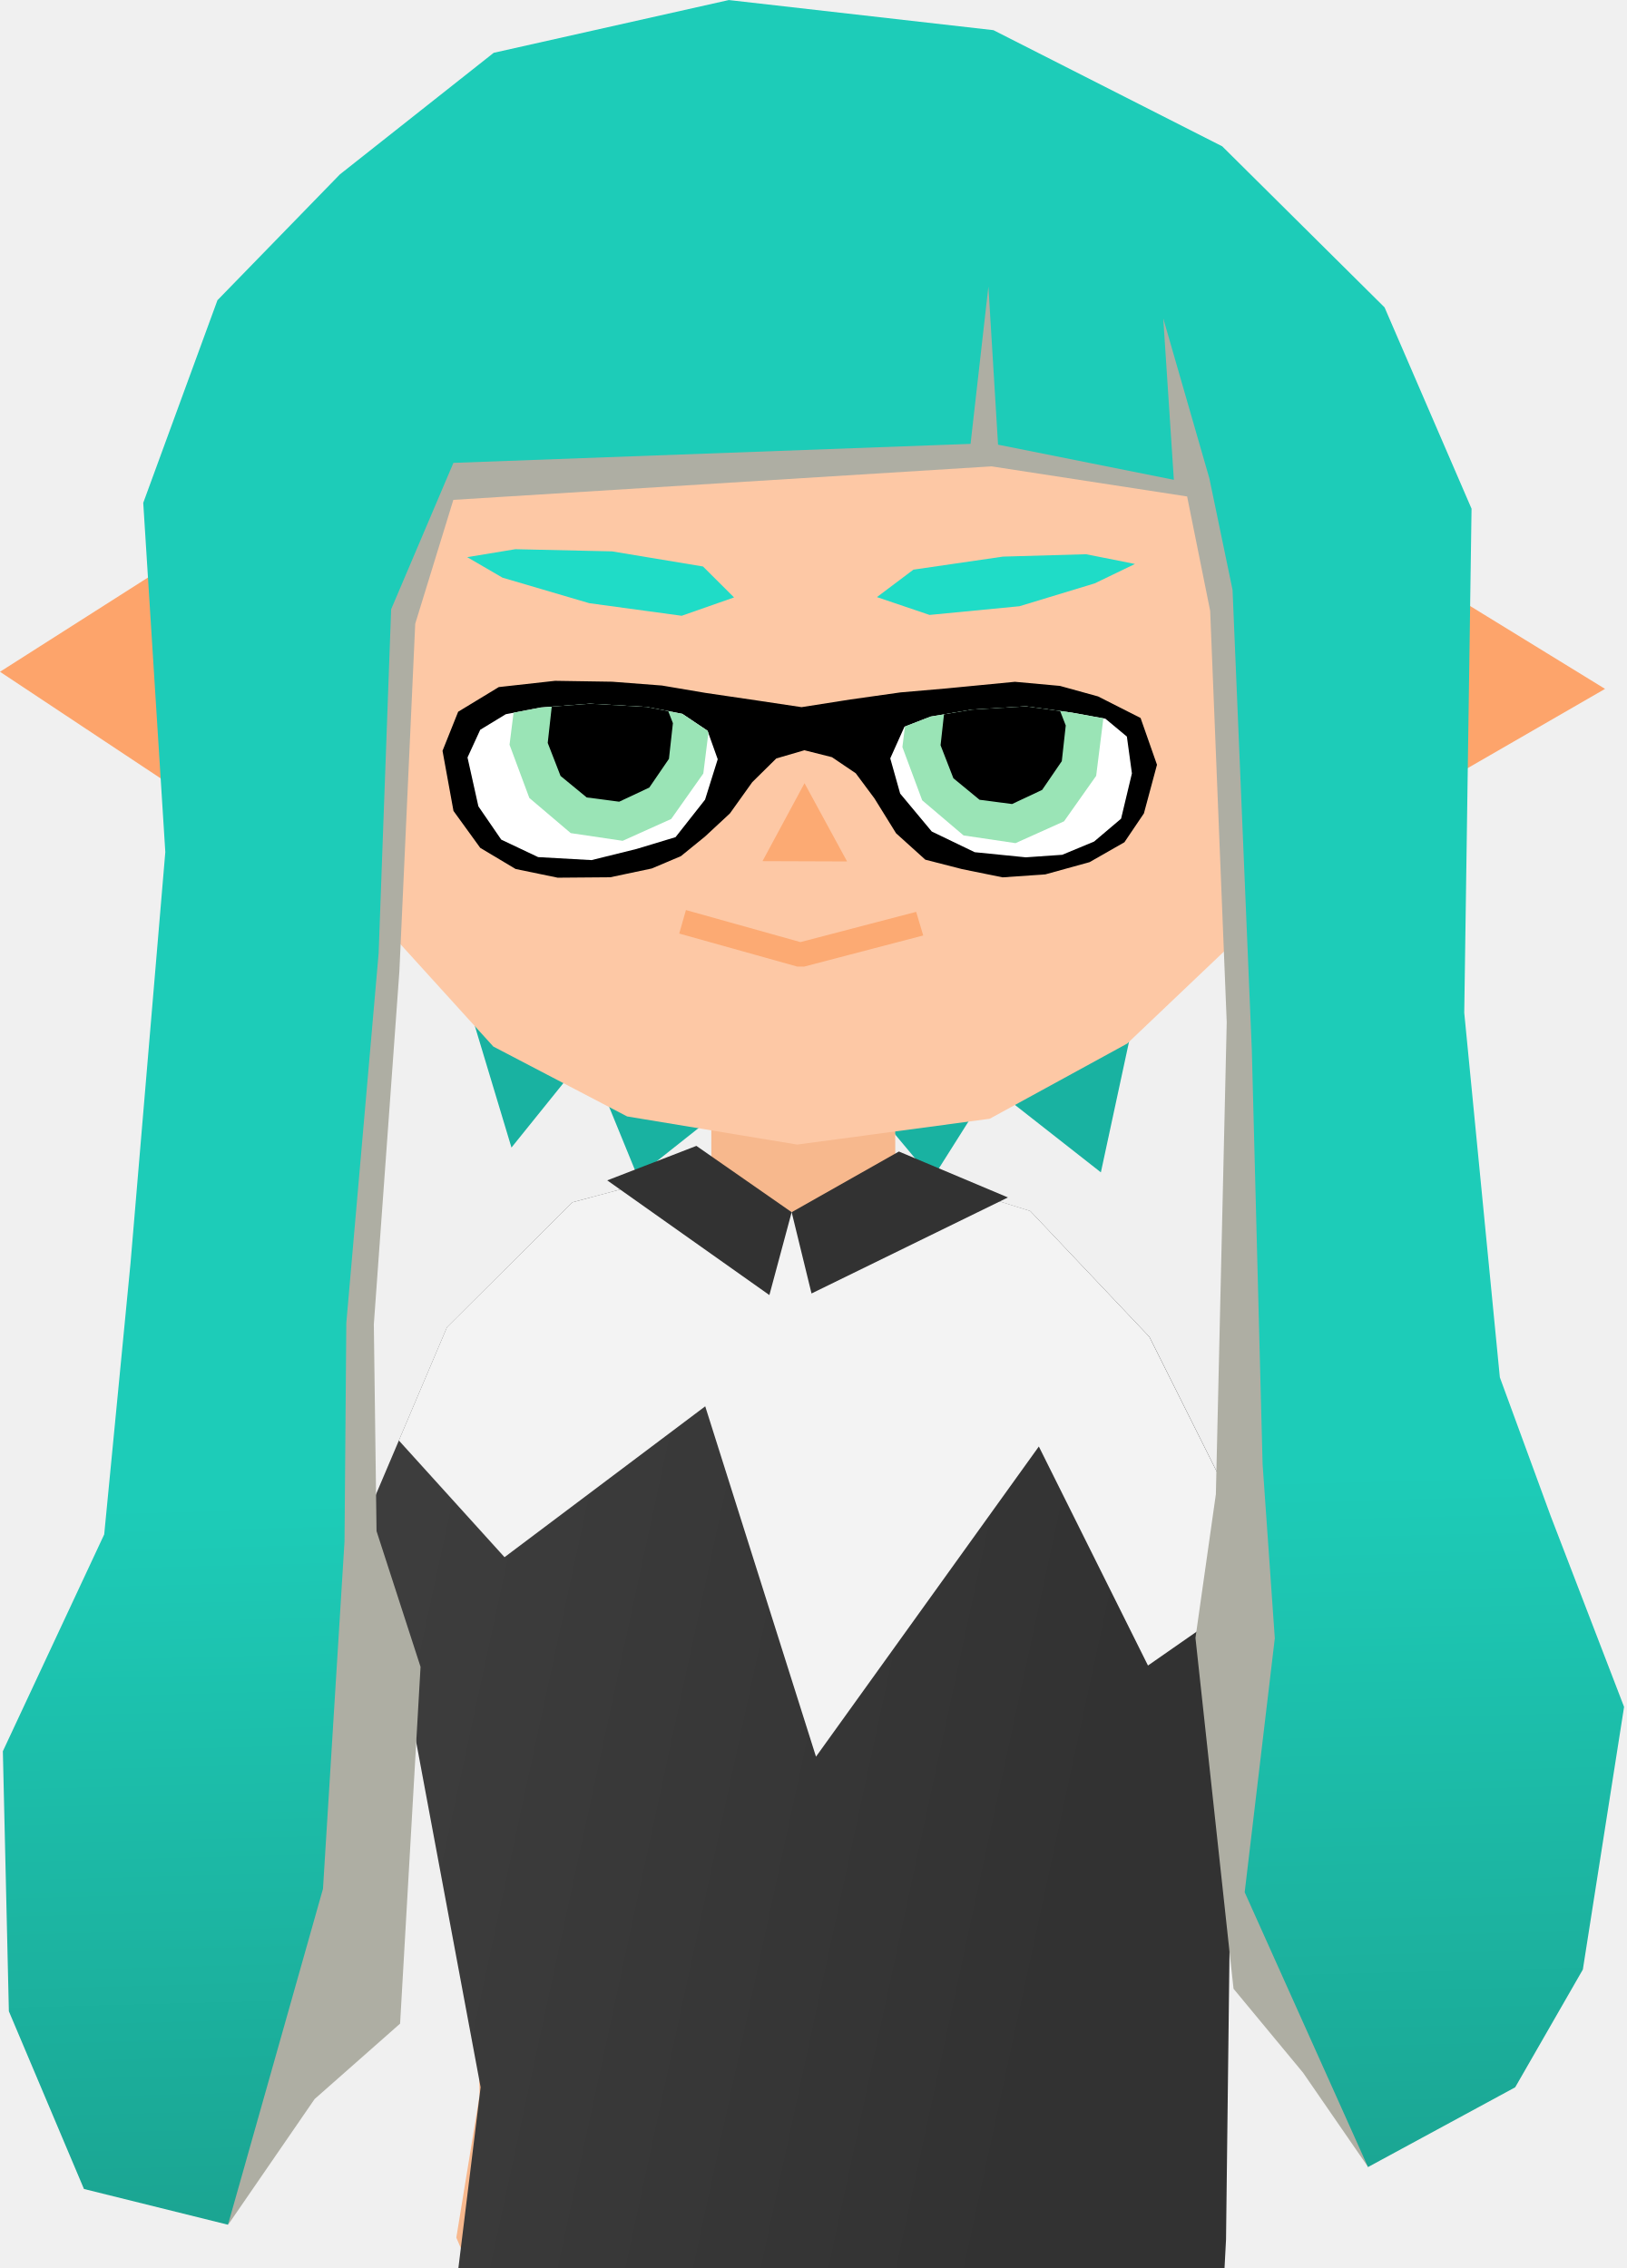
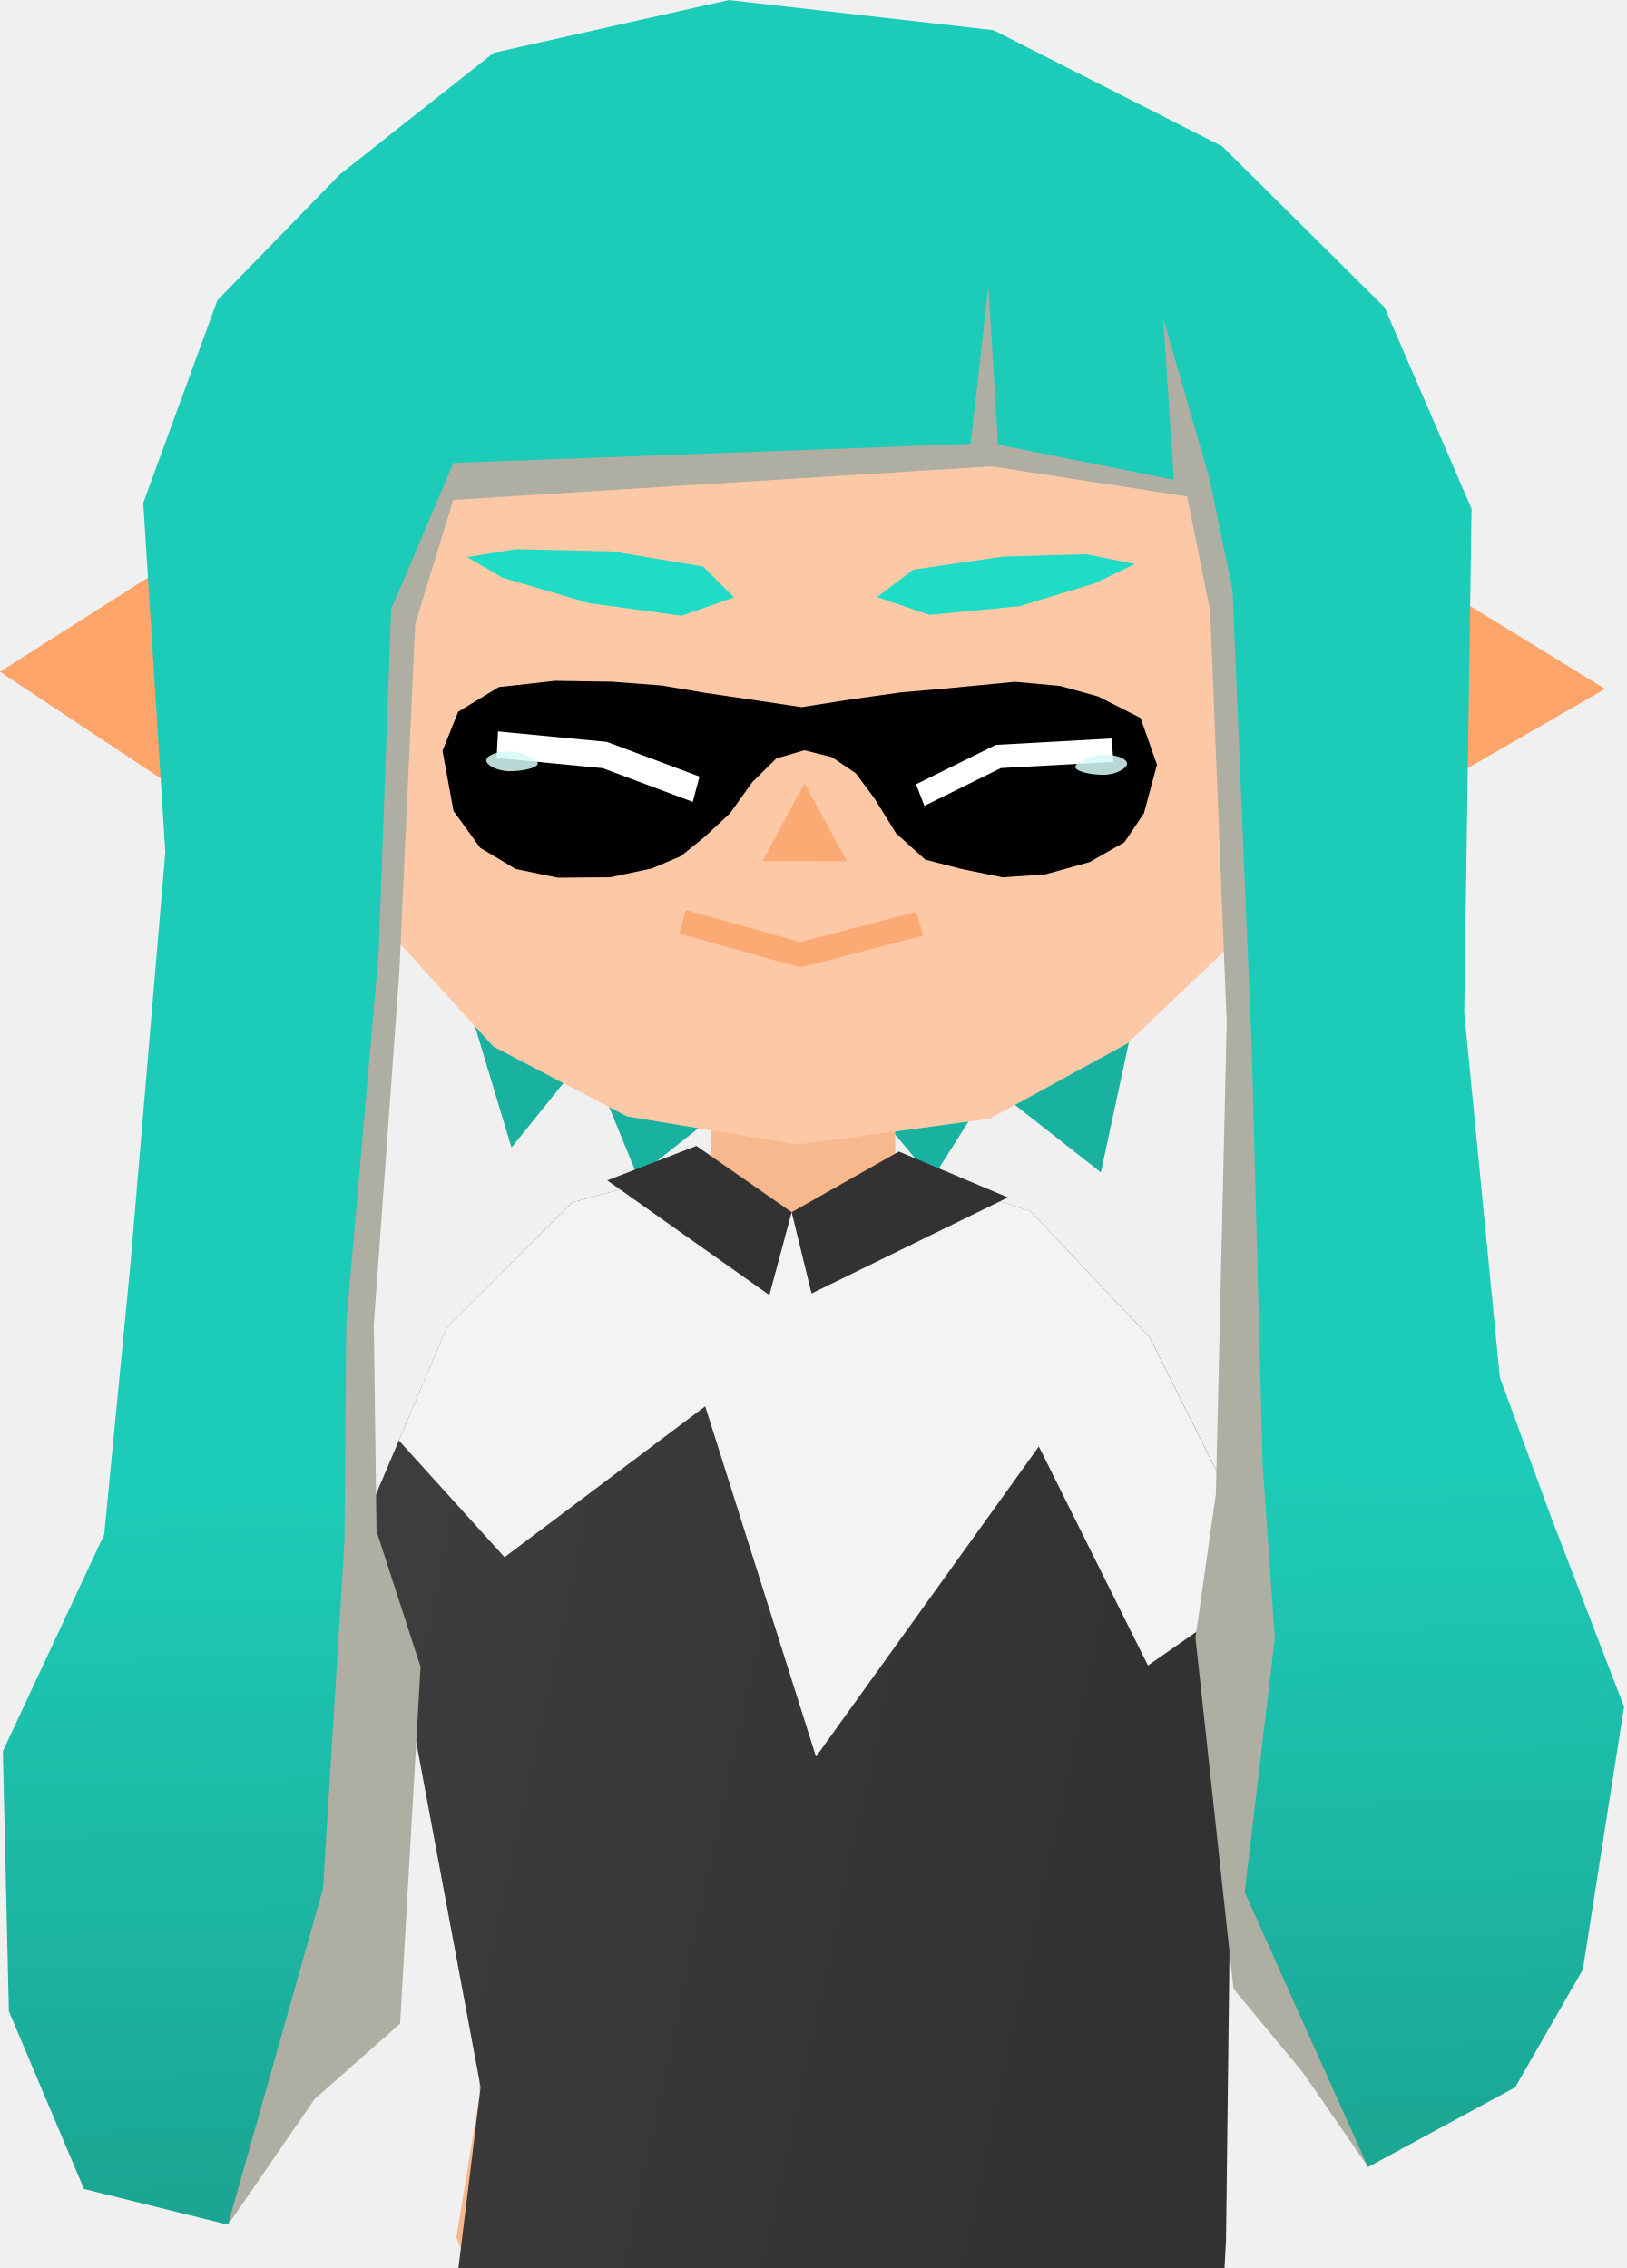
<svg xmlns="http://www.w3.org/2000/svg" xmlns:xlink="http://www.w3.org/1999/xlink" width="443" height="618" viewBox="0 0 443 618" version="1.1" id="summatia">
  <defs id="defs1">
    <clipPath clipPathUnits="userSpaceOnUse" id="clipPath36">
      <path id="path37" style="display:inline;fill:#ffffff;stroke-width:1.13;stroke-linecap:square;stroke-miterlimit:1.5;paint-order:fill markers stroke" d="m 35.738,34.887 c -0.122,0.142 -0.169,0.229 -0.181,0.4 -0.012,0.171 0.033,0.357 0.147,0.462 0.115,0.105 0.276,0.17 0.426,0.186 0.15,0.016 0.306,0.034 0.514,-0.004 0.208,-0.038 0.506,-0.333 0.573,-0.542 0.067,-0.21 0.012,-0.309 -0.162,-0.454 -0.174,-0.145 -0.554,-0.244 -0.813,-0.225 -0.259,0.019 -0.383,0.035 -0.505,0.178 z" />
    </clipPath>
    <clipPath clipPathUnits="userSpaceOnUse" id="clipPath35">
      <path id="path36" style="display:inline;fill:#ffffff;stroke-width:1.182;stroke-linecap:square;stroke-miterlimit:1.5;paint-order:fill markers stroke" d="m 36.054,35.78 c 0.13,0.101 0.288,0.131 0.491,0.148 0.203,0.017 0.42,-0.003 0.586,-0.08 0.166,-0.076 0.257,-0.232 0.336,-0.352 0.078,-0.12 0.084,-0.285 -0.004,-0.441 -0.088,-0.156 -0.266,-0.271 -0.504,-0.325 -0.239,-0.054 -0.632,0.019 -0.828,0.134 -0.195,0.115 -0.294,0.24 -0.291,0.407 0.003,0.167 0.085,0.408 0.215,0.509 z" />
    </clipPath>
    <linearGradient xlink:href="#linearGradient44464" id="linearGradient44466" x1="67.294" y1="46.408" x2="82.015" y2="42.96" gradientUnits="userSpaceOnUse" gradientTransform="matrix(-16.59795,0.8676805,0.8676834,16.5979,2315.851,228.58)" />
    <linearGradient id="linearGradient44464">
      <stop style="stop-color:#333333;stop-opacity:1;" offset="0" id="stop44460" />
      <stop style="stop-color:#212121;stop-opacity:1;" offset="1" id="stop44462" />
    </linearGradient>
    <linearGradient xlink:href="#linearGradient44480" id="linearGradient44482" x1="80.828" y1="42.901" x2="93.083" y2="54.099" gradientUnits="userSpaceOnUse" gradientTransform="matrix(-16.59795,0.8676805,0.8676834,16.5979,2315.851,228.58)" />
    <linearGradient id="linearGradient44480">
      <stop style="stop-color:#191919;stop-opacity:1;" offset="0" id="stop44476" />
      <stop style="stop-color:#1a1a1a;stop-opacity:1;" offset="1" id="stop44478" />
    </linearGradient>
    <linearGradient id="linearGradient28165">
      <stop style="stop-color:#3d3d3d;stop-opacity:1;" offset="0" id="stop28161" />
      <stop style="stop-color:#323232;stop-opacity:1;" offset="1" id="stop28163" />
    </linearGradient>
    <linearGradient xlink:href="#linearGradient4322" id="linearGradient19980" x1="37.394" y1="27.035" x2="37.638" y2="50.944" gradientUnits="userSpaceOnUse" />
    <linearGradient id="linearGradient4322">
      <stop style="stop-color:#1dccb8;stop-opacity:1;" offset="0.61" id="stop4318" />
      <stop style="stop-color:#1a9583;stop-opacity:1;" offset="1" id="stop4320" />
    </linearGradient>
    <linearGradient xlink:href="#linearGradient28165" id="linearGradient28167-5" x1="76.784" y1="29.761" x2="86.251" y2="30.79" gradientUnits="userSpaceOnUse" />
    <clipPath clipPathUnits="userSpaceOnUse" id="clipPath44">
      <path id="path45" style="fill:url(#linearGradient45);fill-opacity:1;stroke-width:14.735;stroke-linecap:round;stroke-linejoin:round;paint-order:fill markers stroke" d="m 266.611,136.5 -7.022,7.765 -4.684,12.855 3.6,9.471 5.416,22.46 -1.651,23.497 7.993,3.119 38.132,-0.989 0.011,-18.935 -1.74,-43.253 -5.572,-9.826 -7.423,-7.067 -7.409,-1.904 -6.671,2.716 -5.219,-2.437 z" />
    </clipPath>
    <linearGradient xlink:href="#linearGradient28165" id="linearGradient45" gradientUnits="userSpaceOnUse" x1="76.784" y1="29.761" x2="86.251" y2="30.79" gradientTransform="matrix(4.511852,0.2358639,-0.2358639,4.511852,-84.50394,24.12827)" />
    <clipPath clipPathUnits="userSpaceOnUse" id="clipPath25">
      <path id="path25" style="display:inline;fill:#ffffff;stroke-width:66.747;stroke-linecap:square;stroke-miterlimit:1.5;paint-order:fill markers stroke" d="m 942.525,516.632 -3.451,11.023 -8.039,10.214 -10.641,3.221 -12.24,3.031 -14.553,-0.815 -10.053,-4.762 -6.224,-9.071 -2.963,-13.312 3.306,-9.631 6.953,-7.91 9.01,-5.823 13.926,-1.361 14.327,2.002 10.836,6.512 7.04,8.129 2.766,8.566 v -1.6e-4 z" />
    </clipPath>
    <clipPath clipPathUnits="userSpaceOnUse" id="clipPath27">
      <path id="path27" style="display:inline;fill:#ffffff;stroke-width:67.431;stroke-linecap:square;stroke-miterlimit:1.5;paint-order:fill markers stroke" d="m 1028.679,491.353 11.729,2.671 7.731,5.981 6.164,9.016 1.059,11.466 -4.648,12.013 -5.65,6.565 -8.681,3.609 -9.925,0.689 -13.921,-1.394 -11.7,-5.636 -8.612,-10.344 -2.697,-9.589 3.872,-8.627 8.734,-8.195 12.219,-6.044 z" />
    </clipPath>
    <clipPath clipPathUnits="userSpaceOnUse" id="clipPath29">
      <path id="path31" style="display:inline;fill:#ffffff;stroke-width:66.748;stroke-linecap:square;stroke-miterlimit:1.5;paint-order:fill markers stroke" d="m 942.525,516.632 -3.451,11.023 -8.039,10.214 -10.641,3.221 -12.24,3.031 -14.553,-0.815 -10.053,-4.762 -6.224,-9.071 -2.963,-13.312 3.465,-7.553 6.953,-4.235 9.49,-1.828 13.446,-1.041 15.446,0.884 9.717,1.878 6.88,4.614 2.766,7.767 v -1.2e-4 z" />
    </clipPath>
    <clipPath clipPathUnits="userSpaceOnUse" id="clipPath33">
      <path id="path33" style="display:inline;fill:#ffffff;stroke-width:67.431;stroke-linecap:square;stroke-miterlimit:1.5;paint-order:fill markers stroke" d="m 1026.443,502.218 12.529,1.713 9.17,1.667 5.844,4.861 1.374,10.029 -2.953,12.352 -7.345,6.226 -8.681,3.609 -9.925,0.689 -13.921,-1.394 -11.7,-5.636 -8.612,-10.344 -2.697,-9.589 3.872,-8.628 7.136,-2.763 11.259,-1.891 z" />
    </clipPath>
  </defs>
  <g id="layer1" transform="translate(-747.0012,-309.7561)">
    <g id="g19">
      <g id="g21">
        <path id="rect18344" style="display:inline;fill:#19b2a1;fill-opacity:1;stroke-width:55.347;stroke-linecap:round;stroke-linejoin:round;stroke-miterlimit:1.5;paint-order:fill markers stroke" d="m 1064.428,547.842 -201.458,-2.991 23.366,77.601 20.654,-25.644 13.697,33.508 47.978,-38.036 32.296,38.714 15.974,-25.302 29.968,23.515 z" class="summatia-head" />
        <rect style="display:inline;fill:#f7b88d;fill-opacity:1;stroke:none;stroke-width:63.571;stroke-linecap:round;stroke-linejoin:round;stroke-miterlimit:1.5;paint-order:fill markers stroke" id="rect7023" width="50.104" height="26.275" x="-989.142" y="617.053" transform="matrix(-0.9999961,0.00280194,0.00280196,0.9999961,0,0)" />
        <path id="rect1627" style="fill:#f7b88d;fill-opacity:1;stroke-width:54.206;stroke-linecap:round;stroke-linejoin:round;paint-order:fill markers stroke" d="m 1026.175,912.072 -6.354,-44.818 13.902,-101.434 -7.037,-37.071 5.534,-7.858 5.41,90.426 43.412,-7.866 -6.141,-84.698 -45.789,-72.917 -17.666,-11.354 -98.171,6.43 -40.365,35.136 1.581,66.693 3.148,138.004 -6.326,38.735 16.373,38.143 9.293,111.424 11.209,170.412 10.496,52.325 68.73,12.535 -31.816,-67.06 -8.923,-179.792 -0.523,-91.627 20.78,3.531 9.613,92.122 11.912,167.321 16.834,43.224 62.99,18.896 -31.036,-54.871 -10.221,-174.568 z" />
        <path id="rect7144" style="display:inline;fill:url(#linearGradient44466);fill-opacity:1;stroke-width:54.206;stroke-linecap:round;stroke-linejoin:round;paint-order:fill markers stroke" d="m 1036.671,1011.767 -2.252,-37.514 -0.21,-68.657 -86.088,42.143 23.178,75.467 40.129,2.83 z" />
        <path id="rect7088" style="display:inline;fill:url(#linearGradient44482);fill-opacity:1;stroke-width:54.206;stroke-linecap:round;stroke-linejoin:round;paint-order:fill markers stroke" d="m 1036.279,901.974 -162.377,23.993 12.088,48.842 4.354,57.036 27.456,2.605 30.553,-7.626 8.383,-61.301 31.358,-23.413 z" />
        <path id="rect7-61" style="display:inline;fill:#1dccb8;fill-opacity:1;stroke-width:9.101;stroke-linecap:round;stroke-linejoin:round" d="m 881.502,914.036 -6.23,3.349 12.683,51.715 5.947,63.082 4.947,0.469 -5.136,-64 z" />
        <g id="g12461-1" style="display:inline;stroke-width:1.541" transform="matrix(20.70068,2.170246,-2.170246,20.70061,-685.3897,35.94468)">
          <path id="rect7255-2" style="fill:url(#linearGradient28167-5);fill-opacity:1;stroke-width:3.261;stroke-linecap:round;stroke-linejoin:round;paint-order:fill markers stroke" d="m 78.907,20.781 -1.462,1.798 -0.887,2.895 0.905,2.052 1.457,4.902 -0.093,5.213 1.803,0.597 8.417,-0.659 -0.216,-4.185 -0.884,-9.54 -1.345,-2.108 -1.723,-1.476 -1.66,-0.335 -1.443,0.677 -1.182,-0.478 z" />
          <path id="rect3-4" style="display:inline;fill:#f3f3f3;fill-opacity:1;stroke-width:3.166;stroke-linecap:round;stroke-linejoin:round" transform="matrix(0.2210344,-0.01155491,0.01155491,0.2210344,18.39948,-6.309615)" d="m 270.063,133.239 13.529,-3.186 25.489,3.511 3.341,20.444 -10.392,8.076 -7.121,-12.6 -12.202,19.008 -7.623,-20.352 -11.386,9.531 -11.515,-11.457 -1.353,-8.294 z" clip-path="url(#clipPath44)" />
          <path id="rect4-0" style="fill:#323232;fill-opacity:1;stroke-width:1.944" transform="matrix(0.2210344,-0.01155491,0.01155491,0.2210344,18.39948,-6.309615)" d="m 268.6,135.096 5.158,-2.312 5.831,3.623 -1.06,4.964 z" />
          <path id="path5-7" style="fill:#323232;fill-opacity:1;stroke-width:1.944" transform="matrix(0.2210344,-0.01155491,0.01155491,0.2210344,18.39948,-6.309615)" d="m 292.315,134.868 -6.58,-2.376 -6.146,3.915 1.424,4.74 z" />
        </g>
      </g>
      <g id="g20" class="summatia-head">
        <path id="path35540-5" style="display:inline;fill:#fda46b;stroke-width:51.48;stroke-linecap:square;stroke-linejoin:round;stroke-miterlimit:1.5;paint-order:stroke fill markers" d="m 1184.25,497.466 -94.665,-58.151 -7.43,117.067 z" />
        <path id="path35595-6" style="display:inline;fill:#fda46b;fill-opacity:1;stroke-width:51.48;stroke-linecap:square;stroke-linejoin:round;stroke-miterlimit:1.5;paint-order:stroke fill markers" d="m 747.001,492.806 67.392,-42.937 9.898,94.229 z" />
        <path id="rect29671-9" style="fill:#fdc8a5;fill-opacity:1;stroke-width:40.907;stroke-linecap:square;stroke-linejoin:round;stroke-miterlimit:1.5;paint-order:stroke fill markers" d="m 812.264,421.705 -19.138,39.948 7.857,49.072 -2.039,27.314 41.398,11.633 41.054,45.256 36.442,19.04 46.329,7.669 52.444,-7.031 37.459,-20.487 39.448,-37.534 12.178,-48.003 -3.961,-50.081 -13.101,-45.404 -2.865,-34.631 -16.755,-30.543 -55.263,-10.951 -60.476,19.008 -76.606,-0.753 -37.075,20.629 z" />
        <g id="g22">
          <g id="g34873-7" transform="matrix(-14.30522,-1.419433,-1.229907,13.76631,1561.106,121.8662)" style="display:inline;stroke-width:1.364">
            <path id="mouth-smile" style="display:inline;fill:none;stroke:#fcaa73;stroke-width:0.482;stroke-linecap:round;stroke-linejoin:bevel;stroke-miterlimit:1.5;stroke-dasharray:none;stroke-opacity:1;paint-order:fill markers stroke" d="m 40.807,36.102 -2.282,0.418 -2.197,-0.843 2.197,0.843 z" />
            <path id="mouth-sad" style="display:none;fill:none;stroke:#fcaa73;stroke-width:0.482;stroke-linecap:round;stroke-linejoin:bevel;stroke-miterlimit:1.5;stroke-dasharray:none;stroke-opacity:1;paint-order:fill markers stroke" d="m 40.955,36.721 -2.459,-0.9 -2.279,0.379 2.279,-0.379 z" />
          </g>
          <g id="mouth-laugh" transform="matrix(-64.39817,-7.367577,-8.32369,64.34145,3547.245,-1154.942)" style="display:none;stroke-width:1.463">
            <path id="rect29358-2" style="stroke-width:0.774;stroke-linecap:square;stroke-miterlimit:1.5;paint-order:fill markers stroke" d="m 35.505,30.702 1.226,0.113 -0.139,0.202 -0.164,0.128 -0.377,0.034 -0.343,-0.101 -0.116,-0.145 z" />
            <path id="path29517-5" style="fill:#ffffff;fill-opacity:1;stroke-width:0.774;stroke-linecap:square;stroke-miterlimit:1.5;paint-order:fill markers stroke" d="m 35.505,30.702 1.226,0.113 -0.271,0.016 -0.052,0.093 -0.103,-0.083 -0.4,-0.039 -0.103,0.093 -0.024,-0.124 z" />
            <path id="path29519-47" style="fill:#ffffff;fill-opacity:1;stroke-width:0.774;stroke-linecap:square;stroke-miterlimit:1.5;paint-order:fill markers stroke" d="m 35.976,31.082 0.09,-0.068 0.086,0.089 0.277,0.042 -0.377,0.034 -0.343,-0.101 z" />
          </g>
          <g id="mouth-mad" transform="matrix(-64.39817,-7.367577,-8.32369,64.34145,3547.245,-1154.942)" style="display:none;stroke-width:1.463">
            <path id="path28" style="stroke-width:0.774;stroke-linecap:square;stroke-miterlimit:1.5;paint-order:fill markers stroke" d="m 35.646,30.713 0.929,0.089 -0.029,0.211 -0.002,0.18 -0.487,-0.051 -0.464,-0.043 0.048,-0.177 z" />
            <path id="path29" style="fill:#ffffff;fill-opacity:1;stroke-width:0.774;stroke-linecap:square;stroke-miterlimit:1.5;paint-order:fill markers stroke" d="m 35.646,30.713 0.929,0.089 -0.114,0.029 -0.065,0.114 -0.09,-0.104 -0.4,-0.039 -0.103,0.093 -0.024,-0.124 z" />
            <path id="path30" style="fill:#ffffff;fill-opacity:1;stroke-width:0.774;stroke-linecap:square;stroke-miterlimit:1.5;paint-order:fill markers stroke" d="m 35.976,31.082 0.09,-0.068 0.086,0.089 0.392,0.09 -0.487,-0.051 -0.464,-0.043 z" />
          </g>
          <path id="path37896-4" style="display:inline;fill:#fcaa73;stroke-width:54.73;stroke-linecap:square;stroke-linejoin:round;stroke-miterlimit:1.5;paint-order:stroke fill markers" d="m 954.723,544.405 23.039,0.082 -11.594,-21.32 -11.445,21.238 z" />
          <g id="blush" style="display:inline;opacity:0;stroke-width:1.364" transform="matrix(-24.86623,0.1291404,0.1378695,26.54456,1927.445,-412.7806)">
            <path id="path49" style="fill:#ff807f;fill-opacity:1;stroke-width:19.1;paint-order:stroke fill markers" transform="matrix(-0.0402141,1.9564324e-4,2.0886756e-4,0.03767148,77.59669,15.17296)" d="m 908.229,551.425 -6.084,7.344 -14.688,3.042 -14.688,-3.042 -6.084,-7.344 6.084,-7.344 14.688,-3.042 14.688,3.042 z" />
            <path id="ellipse49" style="fill:#ff807f;fill-opacity:1;stroke-width:0.743;paint-order:stroke fill markers" transform="matrix(-0.9999882,0.00486498,0.00554436,0.9999846,0,0)" d="m -34.482,36.282 -0.245,0.277 -0.591,0.115 -0.591,-0.115 -0.245,-0.277 0.245,-0.277 0.591,-0.115 0.591,0.115 z" />
          </g>
          <g id="eye" style="display:none">
            <path id="rect29546-3" style="display:inline;stroke-width:90.24;stroke-linecap:square;stroke-miterlimit:1.5;paint-order:fill markers stroke" d="m 927.785,490.227 11.379,4.941 13.978,4.835 12.22,2.445 13.318,-2.092 13.406,-5.994 14.141,-6.052 17.942,-2.93 12.253,1.116 11.069,3.998 9.1,9.717 5.599,17.94 -3.563,13.258 -5.313,7.863 -9.487,5.418 -12.046,3.331 -11.66,0.812 -11.028,-2.244 -10.017,-2.573 -7.961,-7.19 -5.891,-9.504 -5.096,-6.852 -6.49,-4.385 -7.492,-1.888 -7.663,2.235 -6.553,6.47 -6.084,8.511 -6.803,6.319 -6.556,5.329 -7.916,3.353 -11.328,2.395 -14.306,0.117 -11.468,-2.372 -9.638,-5.761 -7.289,-10.063 -2.986,-16.373 4.487,-13.139 11.294,-11.014 15.782,-4.641 15.593,0.244 z" />
-             <g id="g24" class="eye-open">
+             <g id="g24" class="eye-open" style="display:none">
              <path id="path35304-0" style="display:inline;fill:#ffffff;stroke-width:67.431;stroke-linecap:square;stroke-miterlimit:1.5;paint-order:fill markers stroke" d="m 1028.679,491.353 11.729,2.672 7.731,5.981 6.164,9.016 1.059,11.466 -4.648,12.013 -5.65,6.565 -8.681,3.609 -9.925,0.689 -13.921,-1.394 -11.7,-5.636 -8.612,-10.344 -2.697,-9.589 3.872,-8.628 8.734,-8.195 12.219,-6.044 z" />
              <path id="path35306-7" style="display:inline;fill:#ffffff;stroke-width:66.747;stroke-linecap:square;stroke-miterlimit:1.5;paint-order:fill markers stroke" d="m 942.525,516.632 -3.451,11.023 -8.039,10.214 -10.641,3.221 -12.24,3.031 -14.553,-0.815 -10.053,-4.762 -6.224,-9.071 -2.963,-13.312 3.306,-9.631 6.953,-7.91 9.01,-5.823 13.926,-1.361 14.327,2.002 10.836,6.512 7.04,8.129 2.766,8.566 v -1.6e-4 z" />
              <g id="g27" clip-path="url(#clipPath27)">
                <path id="path81" style="display:inline;fill:#9ae4b6;fill-opacity:1;stroke-width:62.174;stroke-linecap:square;stroke-linejoin:round;stroke-miterlimit:1.5;paint-order:stroke fill markers" d="m 998.222,527.822 11.278,9.581 14.145,2.099 13.221,-5.946 8.755,-12.397 1.942,-15.527 -5.39,-14.496 -11.278,-9.581 -14.145,-2.099 -13.221,5.946 -8.754,12.397 -1.942,15.527 z" mask="none" class="pupil left-pupil" />
                <path id="path82" style="display:inline;stroke-width:51.781;stroke-linecap:square;stroke-linejoin:round;stroke-miterlimit:1.5;paint-order:stroke fill markers" d="m 1006.726,521.822 7.126,5.862 8.849,1.161 8.202,-3.852 5.356,-7.832 1.076,-9.714 -3.493,-8.993 -7.126,-5.862 -8.849,-1.161 -8.202,3.852 -5.356,7.832 -1.076,9.714 z" mask="none" class="pupil left-pupil" />
              </g>
              <g id="g25" clip-path="url(#clipPath25)">
                <path id="path35475-4" style="fill:#9ae4b6;fill-opacity:1;stroke-width:62.174;stroke-linecap:square;stroke-linejoin:round;stroke-miterlimit:1.5;paint-order:stroke fill markers" d="m 891.202,527.187 11.278,9.581 14.145,2.099 13.221,-5.946 8.754,-12.397 1.942,-15.527 -5.39,-14.496 -11.278,-9.581 -14.145,-2.099 -13.221,5.946 -8.754,12.397 -1.942,15.527 z" mask="none" class="pupil right-pupil" clip-path="none" />
                <path id="path35477-3" style="stroke-width:51.782;stroke-linecap:square;stroke-linejoin:round;stroke-miterlimit:1.5;paint-order:stroke fill markers" d="m 899.706,521.187 7.126,5.862 8.849,1.16 8.202,-3.852 5.356,-7.832 1.076,-9.714 -3.493,-8.992 -7.126,-5.862 -8.849,-1.16 -8.202,3.852 -5.356,7.832 -1.076,9.714 z" mask="none" class="pupil right-pupil" clip-path="none" />
              </g>
+               <g id="g3" class="tears">
+                 <path id="path3" style="fill:#d5f9f5;fill-opacity:0.867;stroke-width:7.554;paint-order:fill markers stroke" d="m 921.08,541.491 c 0.494,1.898 -10.012,4.671 -15.346,5.081 -5.335,0.41 -15.151,-2.367 -14.771,-4.358 0.38,-1.992 10.332,-0.2 14.731,-0.237 4.399,-0.037 14.893,-2.384 15.386,-0.486 z" />
+                 <path id="path6" style="fill:#d5f9f5;fill-opacity:0.867;stroke-width:7.554;paint-order:fill markers stroke" d="m 1011.086,541.707 c -0.494,1.898 8.539,4.336 13.873,4.746 5.335,0.41 14.414,-2.367 14.034,-4.358 -0.381,-1.992 -9.595,-0.2 -13.994,-0.237 -4.399,-0.037 -13.42,-2.049 -13.913,-0.151 z" />
+               </g>
            </g>
-             <g id="g26" style="display:none;stroke-width:1.364" class="eye-close" transform="matrix(124.4558,-15.85674,16.19619,144.3021,-3970.725,-3286.39)">
+             <g id="g26" style="display:inline;stroke-width:1.364" class="eye-close" transform="matrix(124.4558,-15.85674,16.19619,144.3021,-3970.725,-3286.39)">
              <path id="path17-5" style="display:inline;fill:none;stroke:#ffffff;stroke-width:0.044;stroke-linecap:square;stroke-miterlimit:1.5;stroke-dasharray:none;stroke-opacity:1;paint-order:fill markers stroke" d="m 36.376,30.307 -0.226,-0.014 -0.183,0.052" />
              <path id="path18-0" style="display:inline;fill:none;stroke:#ffffff;stroke-width:0.05;stroke-linecap:square;stroke-miterlimit:1.5;stroke-dasharray:none;stroke-opacity:1;paint-order:fill markers stroke" d="m 35.481,30.293 -0.179,-0.096 -0.206,-0.04" />
+               <g id="g9-3" class="tears" style="display:inline;stroke-width:1.364" transform="matrix(1.028417,-0.02324403,-0.03163896,1.18108,-0.06024834,-4.654021)">
+                 <path id="path9-5" style="fill:#d5f9f5;fill-opacity:0.867;stroke-width:0.056;paint-order:fill markers stroke" transform="matrix(0.9940167,0.1092282,-0.1290478,0.9916384,0,0)" d="m 38.706,26.203 c -0.028,0 -0.042,-0.018 -0.042,-0.027 0,-0.009 0.011,-0.024 0.039,-0.024 0.028,0 0.058,0.021 0.058,0.029 -5e-6,0.009 -0.027,0.022 -0.054,0.022 z" />
+                 <path id="path10-6" style="fill:#d5f9f5;fill-opacity:0.867;stroke-width:0.056;paint-order:fill markers stroke" d="m 36.373,30.359 c 0.027,0.003 0.048,-0.01 0.049,-0.019 0.001,-0.009 -0.015,-0.023 -0.043,-0.026 -0.027,-0.003 -0.051,0.009 -0.052,0.017 -0.001,0.009 0.018,0.024 0.046,0.027 z" />
+               </g>
            </g>
          </g>
          <g id="eye-half" style="display:inline">
            <path id="path15" style="display:inline;stroke-width:90.24;stroke-linecap:square;stroke-miterlimit:1.5;paint-order:fill markers stroke" d="m 927.333,496.554 11.831,2.002 14.43,2.124 11.768,1.766 13.318,-2.092 13.632,-1.927 12.559,-1.088 18.619,-1.801 12.253,1.116 10.39,2.868 11.586,5.876 4.469,12.743 -3.563,13.258 -5.313,7.863 -9.487,5.418 -12.046,3.331 -11.66,0.812 -11.029,-2.244 -10.016,-2.573 -7.961,-7.19 -5.891,-9.504 -5.096,-6.852 -6.49,-4.385 -7.492,-1.888 -7.663,2.235 -6.553,6.47 -6.084,8.511 -6.803,6.319 -6.556,5.329 -7.916,3.353 -11.329,2.395 -14.306,0.117 -11.468,-2.372 -9.638,-5.761 -7.289,-10.063 -2.986,-16.373 4.262,-10.652 11.068,-6.72 15.33,-1.704 15.593,0.244 z" />
-             <g id="g28" class="eye-open">
+             <g id="g28" class="eye-open" style="display:none">
              <path id="path16" style="display:inline;fill:#ffffff;stroke-width:67.431;stroke-linecap:square;stroke-miterlimit:1.5;paint-order:fill markers stroke" d="m 1026.443,502.218 12.529,1.713 9.17,1.667 5.844,4.861 1.374,10.029 -2.953,12.352 -7.345,6.226 -8.681,3.609 -9.925,0.689 -13.921,-1.394 -11.7,-5.636 -8.612,-10.344 -2.697,-9.589 3.872,-8.628 7.136,-2.763 11.259,-1.891 z" />
              <path id="path17" style="display:inline;fill:#ffffff;stroke-width:66.747;stroke-linecap:square;stroke-miterlimit:1.5;paint-order:fill markers stroke" d="m 942.525,516.632 -3.451,11.023 -8.039,10.214 -10.641,3.221 -12.24,3.031 -14.553,-0.815 -10.053,-4.762 -6.224,-9.071 -2.963,-13.312 3.465,-7.553 6.953,-4.235 9.49,-1.828 13.446,-1.042 15.446,0.883 9.717,1.878 6.88,4.614 2.766,7.767 v -1.6e-4 z" />
              <g id="g31" clip-path="url(#clipPath33)">
                <path id="path4" style="display:inline;fill:#9ae4b6;fill-opacity:1;stroke-width:62.174;stroke-linecap:square;stroke-linejoin:round;stroke-miterlimit:1.5;paint-order:stroke fill markers" d="m 998.222,527.822 11.278,9.581 14.145,2.099 13.221,-5.946 8.755,-12.397 1.942,-15.527 -5.39,-14.496 -11.278,-9.581 -14.145,-2.099 -13.221,5.946 -8.755,12.397 -1.942,15.527 z" mask="none" class="pupil left-pupil" />
                <path id="path5" style="display:inline;stroke-width:51.781;stroke-linecap:square;stroke-linejoin:round;stroke-miterlimit:1.5;paint-order:stroke fill markers" d="m 1006.726,521.822 7.126,5.862 8.849,1.161 8.202,-3.852 5.356,-7.832 1.076,-9.714 -3.493,-8.993 -7.126,-5.862 -8.849,-1.161 -8.202,3.852 -5.356,7.832 -1.076,9.714 z" mask="none" class="pupil left-pupil" />
              </g>
              <g id="g29" clip-path="url(#clipPath29)">
                <path id="path1" style="display:inline;fill:#9ae4b6;fill-opacity:1;stroke-width:62.174;stroke-linecap:square;stroke-linejoin:round;stroke-miterlimit:1.5;paint-order:stroke fill markers" d="m 891.202,527.187 11.278,9.581 14.145,2.099 13.221,-5.946 8.754,-12.397 1.942,-15.527 -5.39,-14.496 -11.278,-9.581 -14.145,-2.099 -13.221,5.946 -8.754,12.397 -1.942,15.527 z" mask="none" class="pupil right-pupil" />
                <path id="path2" style="display:inline;stroke-width:51.782;stroke-linecap:square;stroke-linejoin:round;stroke-miterlimit:1.5;paint-order:stroke fill markers" d="m 899.706,521.187 7.126,5.862 8.849,1.16 8.202,-3.852 5.356,-7.832 1.076,-9.714 -3.493,-8.992 -7.126,-5.862 -8.849,-1.16 -8.202,3.852 -5.356,7.832 -1.076,9.714 z" mask="none" class="pupil right-pupil" />
              </g>
+               <g id="g8" class="tears" style="display:inline" transform="translate(0.09975782,0.0584014)">
+                 <path id="path7" style="fill:#d5f9f5;fill-opacity:0.867;stroke-width:7.554;paint-order:fill markers stroke" d="m 921.08,541.491 c 0.494,1.898 -10.012,4.671 -15.346,5.081 -5.335,0.41 -15.151,-2.367 -14.771,-4.358 0.38,-1.992 10.332,-0.2 14.731,-0.237 4.399,-0.037 14.893,-2.384 15.386,-0.486 z" />
+                 <path id="path8" style="fill:#d5f9f5;fill-opacity:0.867;stroke-width:7.554;paint-order:fill markers stroke" d="m 1011.086,541.707 c -0.494,1.898 8.539,4.336 13.873,4.746 5.335,0.41 14.414,-2.367 14.034,-4.358 -0.381,-1.992 -9.595,-0.2 -13.994,-0.237 -4.399,-0.037 -13.42,-2.049 -13.913,-0.151 z" />
+               </g>
            </g>
-             <g id="g23" style="display:none;stroke-width:1.364" transform="matrix(124.4558,-15.85674,16.19619,144.3021,-3970.725,-3282.236)" class="eye-close">
+             <g id="g23" style="display:inline;stroke-width:1.364" transform="matrix(124.4558,-15.85674,16.19619,144.3021,-3970.725,-3282.236)" class="eye-close">
              <path id="path22" style="display:inline;fill:none;stroke:#ffffff;stroke-width:0.044;stroke-linecap:square;stroke-miterlimit:1.5;stroke-dasharray:none;stroke-opacity:1;paint-order:fill markers stroke" d="m 36.376,30.307 -0.226,-0.014 -0.157,0.047" />
              <path id="path23" style="display:inline;fill:none;stroke:#ffffff;stroke-width:0.05;stroke-linecap:square;stroke-miterlimit:1.5;stroke-dasharray:none;stroke-opacity:1;paint-order:fill markers stroke" d="M 35.467,30.272 35.301,30.197 35.096,30.157" />
+               <g id="g9" class="tears">
+                 <path id="path9" style="fill:#d5f9f5;fill-opacity:0.867;stroke-width:0.056;paint-order:fill markers stroke" transform="matrix(0.9940167,0.1092282,-0.1290478,0.9916384,0,0)" d="m 38.765,26.181 c 0,0.009 -0.033,0.015 -0.061,0.015 -0.028,0 -0.051,-0.012 -0.051,-0.02 0,-0.009 0.021,-0.017 0.049,-0.017 0.028,0 0.063,0.014 0.063,0.023 z" />
+                 <path id="path10" style="fill:#d5f9f5;fill-opacity:0.867;stroke-width:0.056;paint-order:fill markers stroke" d="m 36.313,30.33 c -0.001,0.009 0.031,0.019 0.059,0.022 0.027,0.003 0.052,-0.006 0.054,-0.015 0.001,-0.009 -0.019,-0.019 -0.046,-0.022 -0.027,-0.003 -0.065,0.007 -0.066,0.015 z" />
+               </g>
            </g>
          </g>
          <g id="brows">
            <path id="rect29990-4" style="display:inline;fill:#1fdcc7;fill-opacity:1;stroke-width:91.896;stroke-linecap:square;stroke-miterlimit:1.5;paint-order:fill markers stroke;transform-box:fill-box;transform-origin:center" d="m 946.969,472.547 -14.256,4.996 -25.187,-3.427 -23.638,-6.956 -9.606,-5.588 13.107,-2.163 26.335,0.588 24.785,4.117 z" class="brow right-brow" />
            <path id="path29993-9" style="display:inline;fill:#1fdcc7;fill-opacity:1;stroke-width:93.362;stroke-linecap:square;stroke-miterlimit:1.5;paint-order:fill markers stroke;transform-box:fill-box;transform-origin:center" d="m 985.902,472.457 14.33,4.858 24.492,-2.37 20.502,-6.229 10.957,-5.284 -13.308,-2.656 -22.649,0.65 -24.391,3.552 z" class="brow left-brow" />
          </g>
        </g>
        <g id="hands-face" transform="matrix(-9.835069,-9.476184,-9.921177,10.20785,1990.627,1318.89)" style="display:none;stroke-width:1.541">
          <path d="m 92.151,16.12 2.293,-0.465 1.77,0.38 1.152,0.422 -0.015,0.978 -0.604,0.821 -2.346,0.122 -1.566,-0.036 z" style="display:inline;fill:#fdd3b8;fill-opacity:1;stroke-width:0.534;stroke-linecap:round;stroke-linejoin:round;paint-order:fill markers stroke" id="path1886" />
          <path id="rect3366" style="fill:#414141;fill-opacity:1;stroke-width:0.245;stroke-linecap:round;stroke-linejoin:round;paint-order:fill markers stroke" d="m 92.193,15.836 1.448,1.074 0.819,1.561 -3.335,5.05 -0.541,2.698 -5.384,0.541 2.068,-1.823 0.65,-4.016 z" />
          <path d="m 87.676,12.595 0.538,-2.189 -0.355,-1.707 -0.413,-1.114 -1.02,-0.008 -0.869,0.561 -0.181,2.248 9.73e-4,1.503 z" style="display:inline;fill:#fdd3b8;fill-opacity:1;stroke-width:0.534;stroke-linecap:round;stroke-linejoin:round;paint-order:fill markers stroke" id="path35" />
          <path id="path38" style="fill:#414141;fill-opacity:1;stroke-width:0.245;stroke-linecap:round;stroke-linejoin:round;paint-order:fill markers stroke" d="m 87.974,12.561 -1.085,-1.414 -1.607,-0.822 -5.34,3.082 -2.823,0.457 -0.689,5.153 1.948,-1.942 4.2,-0.53 z" />
        </g>
        <g id="g36924-0" style="display:inline;stroke-width:1.364" transform="matrix(-27.99073,1.034419,1.078409,29.18069,1958.994,-538.0574)">
          <path id="rect35600-6" style="fill:#aeaea3;stroke-width:1.443;stroke-linecap:square;stroke-linejoin:round;stroke-miterlimit:1.5;paint-order:stroke fill markers" d="m 31.973,29.953 -1.181,7.43 0.228,0.019 -0.545,3.672 0.976,5.197 0.389,1.89 0.599,-0.903 0.645,-0.806 0.244,-3.285 -0.25,-1.333 -0.275,-4.397 0.013,-3.842 0.183,-1.075 1.89,-0.348 5.243,0.127 0.415,1.142 0.279,3.237 0.375,3.282 0.048,1.929 -0.379,1.281 0.327,3.32 0.858,0.674 0.884,1.14 0.492,-8.957 -0.631,-3.49 -1.598,-4.699 -1.679,-0.988 z" />
          <path id="rect32630-8" style="fill:url(#linearGradient19980);fill-opacity:1;stroke-width:1.443;stroke-linecap:square;stroke-linejoin:round;stroke-miterlimit:1.5;paint-order:stroke fill markers" d="m 37.275,27.733 -2.561,0.372 -2.182,1.162 -1.52,1.558 -0.773,1.907 0.252,4.698 -0.215,3.412 -0.444,1.31 -0.645,1.806 0.495,2.435 0.7,1.075 1.459,0.693 1.1,-2.605 -0.384,-2.358 0.056,-1.628 -0.044,-3.862 0.022,-4.301 0.185,-1.047 0.391,-1.509 -0.045,1.509 1.696,-0.388 0.037,-1.478 0.23,1.461 5.033,-0.001 0.658,1.344 0.245,3.203 0.447,3.437 0.096,2.037 0.334,3.231 1.044,3.1 1.387,-0.383 0.666,-1.683 -0.035,-2.427 -1.063,-1.987 -0.353,-2.519 -0.486,-3.823 0.089,-3.264 -0.794,-1.864 -1.235,-1.131 -1.539,-1.081 z" />
        </g>
      </g>
    </g>
  </g>
</svg>
